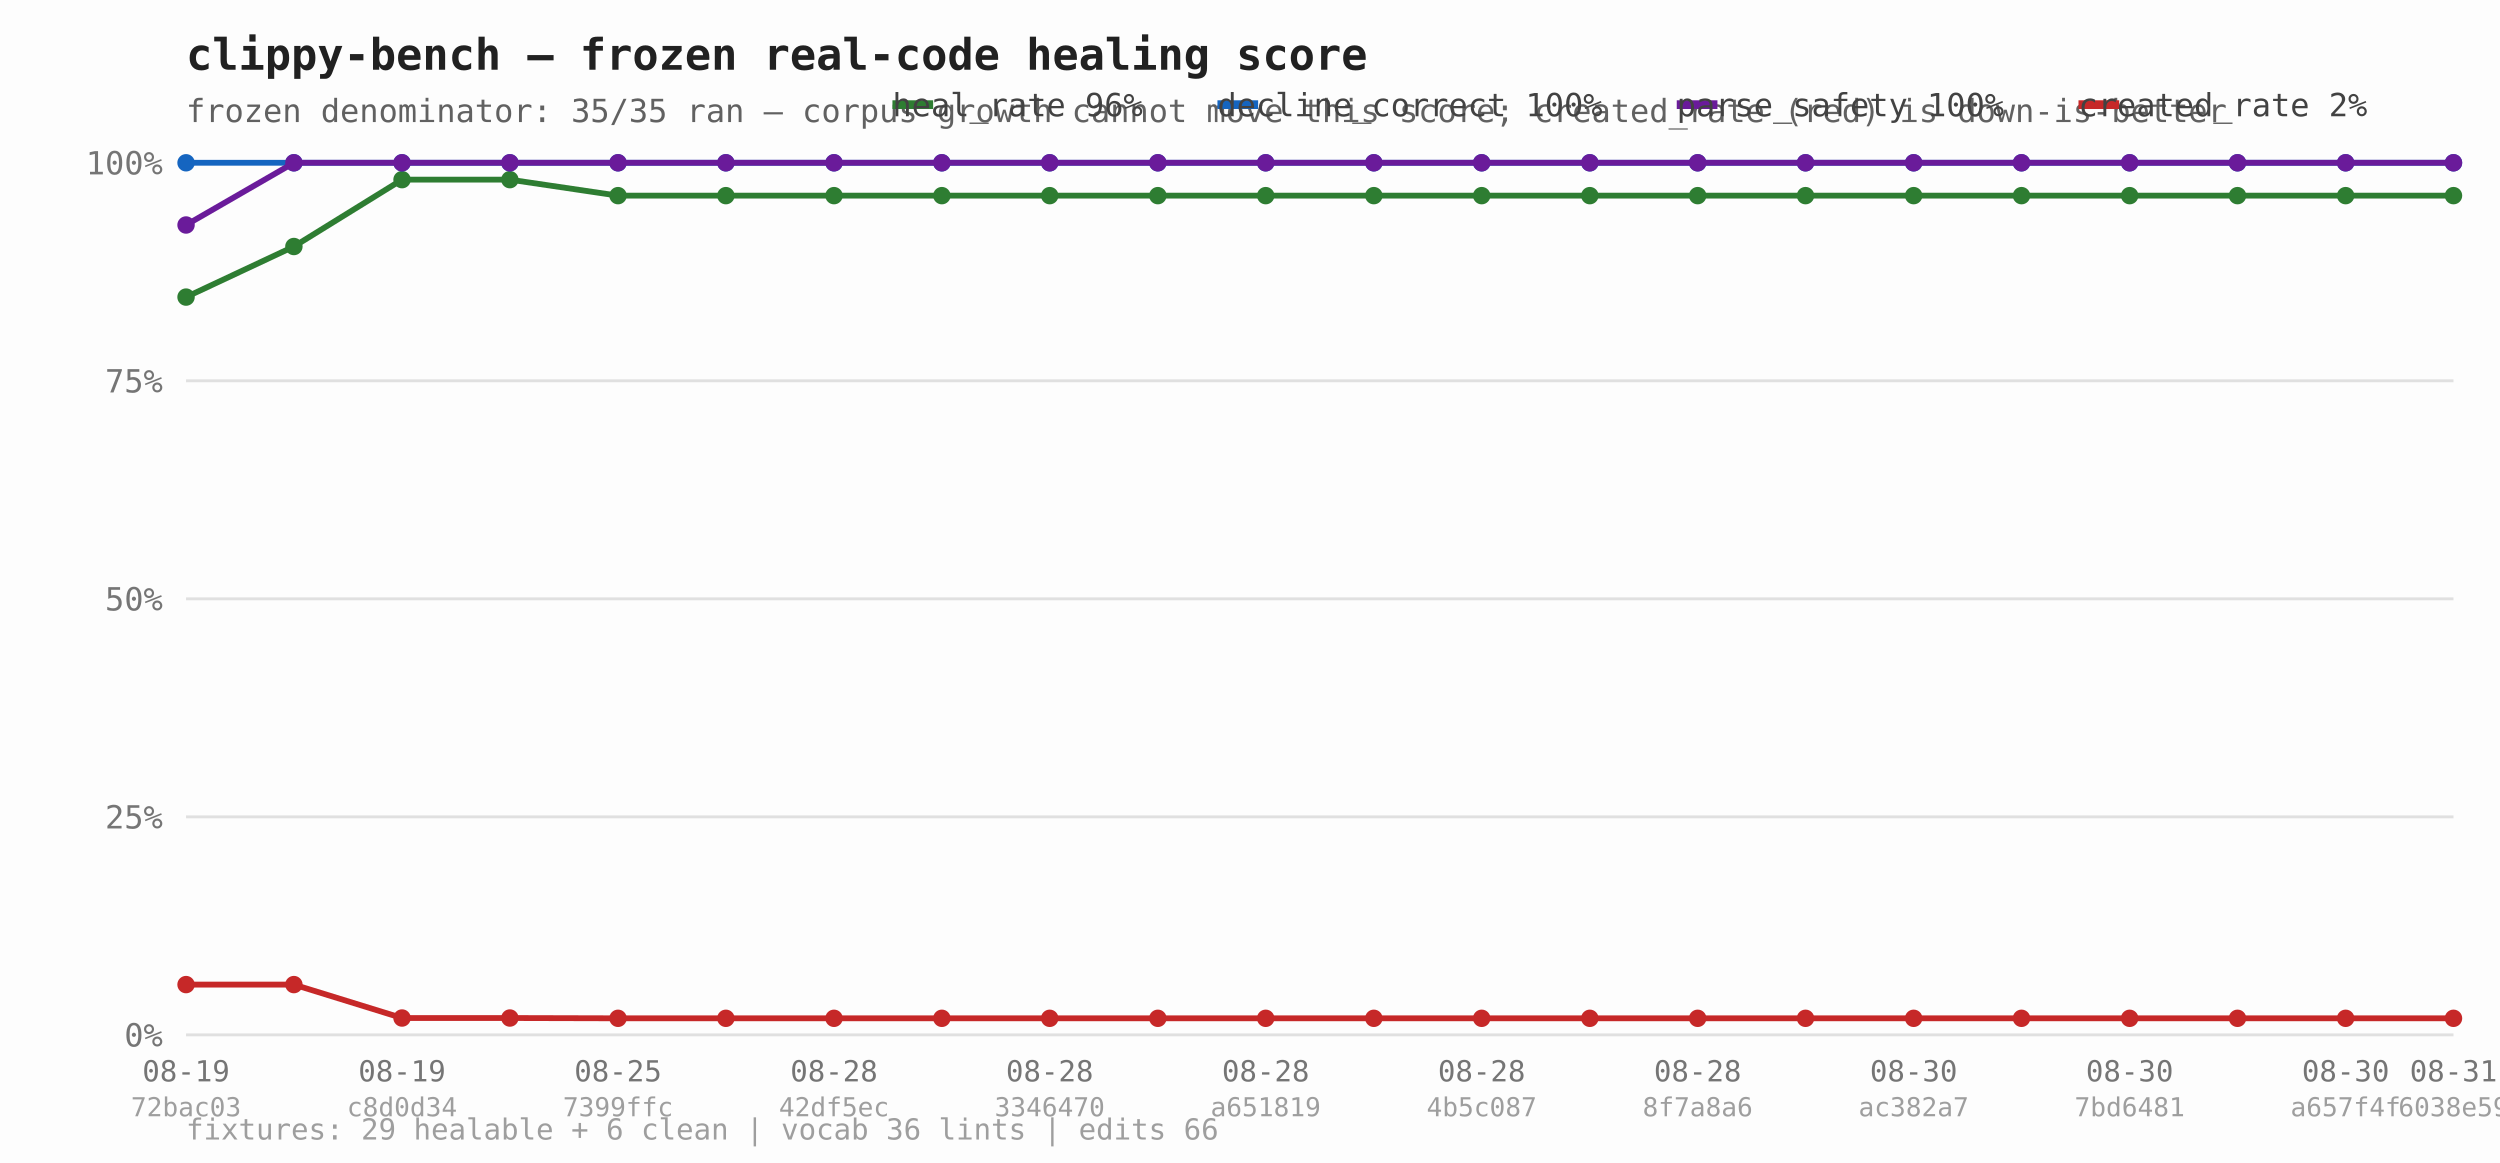
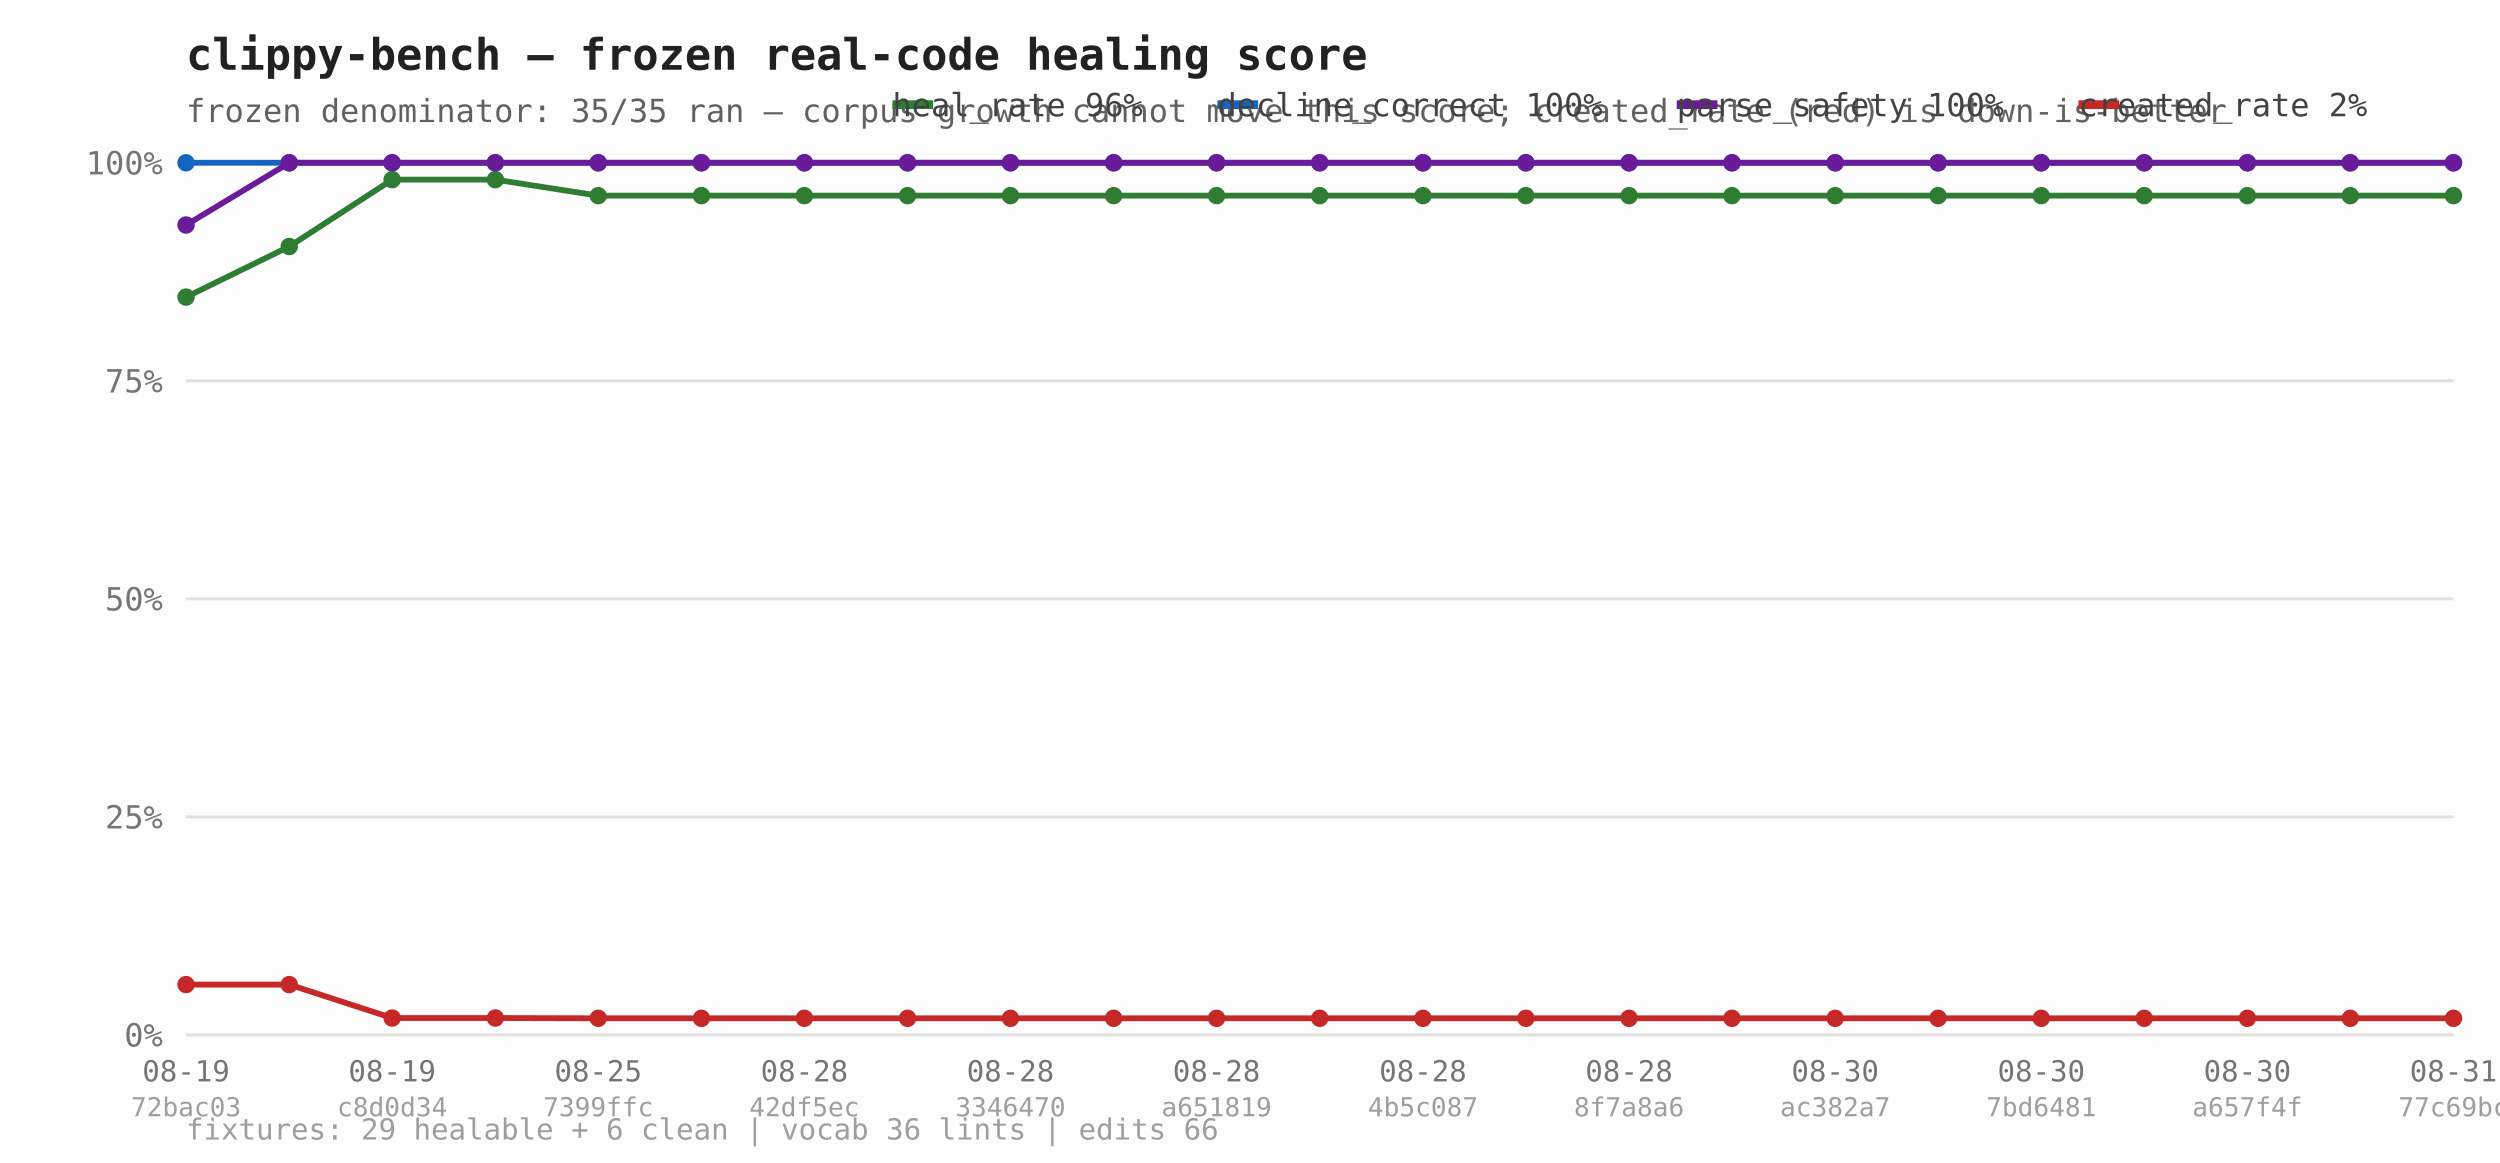
<svg xmlns="http://www.w3.org/2000/svg" width="860" height="400" viewBox="0 0 860 400" font-family="ui-monospace,Menlo,monospace">
  <rect width="100%" height="100%" fill="#fdfdfd" />
  <text x="64" y="24" font-size="15" font-weight="bold" fill="#212121">clippy-bench — frozen real-code healing score</text>
  <text x="64" y="42" font-size="11" fill="#616161">frozen denominator: 35/35 ran — corpus growth cannot move this score; created_rate (red) is down-is-better</text>
  <line x1="64" y1="356.0" x2="844" y2="356.0" stroke="#e0e0e0" stroke-width="1" />
  <text x="56" y="360.0" font-size="11" fill="#757575" text-anchor="end">0%</text>
  <line x1="64" y1="281.0" x2="844" y2="281.0" stroke="#e0e0e0" stroke-width="1" />
  <text x="56" y="285.0" font-size="11" fill="#757575" text-anchor="end">25%</text>
  <line x1="64" y1="206.0" x2="844" y2="206.0" stroke="#e0e0e0" stroke-width="1" />
  <text x="56" y="210.0" font-size="11" fill="#757575" text-anchor="end">50%</text>
  <line x1="64" y1="131.0" x2="844" y2="131.0" stroke="#e0e0e0" stroke-width="1" />
  <text x="56" y="135.0" font-size="11" fill="#757575" text-anchor="end">75%</text>
  <line x1="64" y1="56.0" x2="844" y2="56.0" stroke="#e0e0e0" stroke-width="1" />
  <text x="56" y="60.0" font-size="11" fill="#757575" text-anchor="end">100%</text>
  <line x1="715.0" y1="36" x2="729.0" y2="36" stroke="#c62828" stroke-width="3" />
  <text x="715.0" y="40" font-size="11" fill="#424242">created_rate 2%</text>
  <line x1="576.8" y1="36" x2="590.8" y2="36" stroke="#6a1b9a" stroke-width="3" />
  <text x="576.8" y="40" font-size="11" fill="#424242">parse_safety 100%</text>
  <line x1="418.8" y1="36" x2="432.8" y2="36" stroke="#1565c0" stroke-width="3" />
  <text x="418.8" y="40" font-size="11" fill="#424242">decline_correct 100%</text>
  <line x1="307.0" y1="36" x2="321.0" y2="36" stroke="#2e7d32" stroke-width="3" />
  <text x="307.0" y="40" font-size="11" fill="#424242">heal_rate 96%</text>
-   <path d="M 64.0 102.2 L 101.1 84.8 L 138.3 61.8 L 175.4 61.8 L 212.6 67.3 L 249.7 67.3 L 286.9 67.3 L 324.0 67.3 L 361.1 67.3 L 398.3 67.3 L 435.4 67.3 L 472.6 67.3 L 509.7 67.3 L 546.9 67.3 L 584.0 67.3 L 621.1 67.3 L 658.3 67.3 L 695.4 67.3 L 732.6 67.3 L 769.7 67.3 L 806.9 67.3 L 844.0 67.3" fill="none" stroke="#2e7d32" stroke-width="2" stroke-linejoin="round" stroke-linecap="round" />
+   <path d="M 64.0 102.2 L 99.5 84.8 L 134.9 61.8 L 170.4 61.8 L 205.8 67.3 L 241.3 67.3 L 276.7 67.3 L 312.2 67.3 L 347.6 67.3 L 383.1 67.3 L 418.5 67.3 L 454.0 67.3 L 489.5 67.3 L 524.9 67.3 L 560.4 67.3 L 595.8 67.3 L 631.3 67.3 L 666.7 67.3 L 702.2 67.3 L 737.6 67.3 L 773.1 67.3 L 808.5 67.3 L 844.0 67.3" fill="none" stroke="#2e7d32" stroke-width="2" stroke-linejoin="round" stroke-linecap="round" />
  <circle cx="64.0" cy="102.2" r="3" fill="#2e7d32" />
-   <circle cx="101.1" cy="84.8" r="3" fill="#2e7d32" />
-   <circle cx="138.3" cy="61.8" r="3" fill="#2e7d32" />
-   <circle cx="175.4" cy="61.8" r="3" fill="#2e7d32" />
-   <circle cx="212.6" cy="67.3" r="3" fill="#2e7d32" />
-   <circle cx="249.7" cy="67.3" r="3" fill="#2e7d32" />
-   <circle cx="286.9" cy="67.3" r="3" fill="#2e7d32" />
-   <circle cx="324.0" cy="67.3" r="3" fill="#2e7d32" />
-   <circle cx="361.1" cy="67.3" r="3" fill="#2e7d32" />
-   <circle cx="398.3" cy="67.3" r="3" fill="#2e7d32" />
-   <circle cx="435.4" cy="67.3" r="3" fill="#2e7d32" />
-   <circle cx="472.6" cy="67.3" r="3" fill="#2e7d32" />
-   <circle cx="509.7" cy="67.3" r="3" fill="#2e7d32" />
-   <circle cx="546.9" cy="67.3" r="3" fill="#2e7d32" />
-   <circle cx="584.0" cy="67.3" r="3" fill="#2e7d32" />
-   <circle cx="621.1" cy="67.3" r="3" fill="#2e7d32" />
-   <circle cx="658.3" cy="67.3" r="3" fill="#2e7d32" />
-   <circle cx="695.4" cy="67.3" r="3" fill="#2e7d32" />
-   <circle cx="732.6" cy="67.3" r="3" fill="#2e7d32" />
-   <circle cx="769.7" cy="67.3" r="3" fill="#2e7d32" />
-   <circle cx="806.9" cy="67.3" r="3" fill="#2e7d32" />
+   <circle cx="99.5" cy="84.8" r="3" fill="#2e7d32" />
+   <circle cx="134.9" cy="61.8" r="3" fill="#2e7d32" />
+   <circle cx="170.4" cy="61.8" r="3" fill="#2e7d32" />
+   <circle cx="205.8" cy="67.3" r="3" fill="#2e7d32" />
+   <circle cx="241.3" cy="67.3" r="3" fill="#2e7d32" />
+   <circle cx="276.7" cy="67.3" r="3" fill="#2e7d32" />
+   <circle cx="312.2" cy="67.3" r="3" fill="#2e7d32" />
+   <circle cx="347.6" cy="67.3" r="3" fill="#2e7d32" />
+   <circle cx="383.1" cy="67.3" r="3" fill="#2e7d32" />
+   <circle cx="418.5" cy="67.3" r="3" fill="#2e7d32" />
+   <circle cx="454.0" cy="67.3" r="3" fill="#2e7d32" />
+   <circle cx="489.5" cy="67.3" r="3" fill="#2e7d32" />
+   <circle cx="524.9" cy="67.3" r="3" fill="#2e7d32" />
+   <circle cx="560.4" cy="67.3" r="3" fill="#2e7d32" />
+   <circle cx="595.8" cy="67.3" r="3" fill="#2e7d32" />
+   <circle cx="631.3" cy="67.3" r="3" fill="#2e7d32" />
+   <circle cx="666.7" cy="67.3" r="3" fill="#2e7d32" />
+   <circle cx="702.2" cy="67.3" r="3" fill="#2e7d32" />
+   <circle cx="737.6" cy="67.3" r="3" fill="#2e7d32" />
+   <circle cx="773.1" cy="67.3" r="3" fill="#2e7d32" />
+   <circle cx="808.5" cy="67.3" r="3" fill="#2e7d32" />
  <circle cx="844.0" cy="67.3" r="3" fill="#2e7d32" />
-   <path d="M 64.0 56.0 L 101.1 56.0 L 138.3 56.0 L 175.4 56.0 L 212.6 56.0 L 249.7 56.0 L 286.9 56.0 L 324.0 56.0 L 361.1 56.0 L 398.3 56.0 L 435.4 56.0 L 472.6 56.0 L 509.7 56.0 L 546.9 56.0 L 584.0 56.0 L 621.1 56.0 L 658.3 56.0 L 695.4 56.0 L 732.6 56.0 L 769.7 56.0 L 806.9 56.0 L 844.0 56.0" fill="none" stroke="#1565c0" stroke-width="2" stroke-linejoin="round" stroke-linecap="round" />
+   <path d="M 64.0 56.0 L 99.5 56.0 L 134.9 56.0 L 170.4 56.0 L 205.8 56.0 L 241.3 56.0 L 276.7 56.0 L 312.2 56.0 L 347.6 56.0 L 383.1 56.0 L 418.5 56.0 L 454.0 56.0 L 489.5 56.0 L 524.9 56.0 L 560.4 56.0 L 595.8 56.0 L 631.3 56.0 L 666.7 56.0 L 702.2 56.0 L 737.6 56.0 L 773.1 56.0 L 808.5 56.0 L 844.0 56.0" fill="none" stroke="#1565c0" stroke-width="2" stroke-linejoin="round" stroke-linecap="round" />
  <circle cx="64.0" cy="56.0" r="3" fill="#1565c0" />
-   <circle cx="101.1" cy="56.0" r="3" fill="#1565c0" />
-   <circle cx="138.3" cy="56.0" r="3" fill="#1565c0" />
-   <circle cx="175.4" cy="56.0" r="3" fill="#1565c0" />
-   <circle cx="212.6" cy="56.0" r="3" fill="#1565c0" />
-   <circle cx="249.7" cy="56.0" r="3" fill="#1565c0" />
-   <circle cx="286.9" cy="56.0" r="3" fill="#1565c0" />
-   <circle cx="324.0" cy="56.0" r="3" fill="#1565c0" />
-   <circle cx="361.1" cy="56.0" r="3" fill="#1565c0" />
-   <circle cx="398.3" cy="56.0" r="3" fill="#1565c0" />
-   <circle cx="435.4" cy="56.0" r="3" fill="#1565c0" />
-   <circle cx="472.6" cy="56.0" r="3" fill="#1565c0" />
-   <circle cx="509.7" cy="56.0" r="3" fill="#1565c0" />
-   <circle cx="546.9" cy="56.0" r="3" fill="#1565c0" />
-   <circle cx="584.0" cy="56.0" r="3" fill="#1565c0" />
-   <circle cx="621.1" cy="56.0" r="3" fill="#1565c0" />
-   <circle cx="658.3" cy="56.0" r="3" fill="#1565c0" />
-   <circle cx="695.4" cy="56.0" r="3" fill="#1565c0" />
-   <circle cx="732.6" cy="56.0" r="3" fill="#1565c0" />
-   <circle cx="769.7" cy="56.0" r="3" fill="#1565c0" />
-   <circle cx="806.9" cy="56.0" r="3" fill="#1565c0" />
+   <circle cx="99.5" cy="56.0" r="3" fill="#1565c0" />
+   <circle cx="134.9" cy="56.0" r="3" fill="#1565c0" />
+   <circle cx="170.4" cy="56.0" r="3" fill="#1565c0" />
+   <circle cx="205.8" cy="56.0" r="3" fill="#1565c0" />
+   <circle cx="241.3" cy="56.0" r="3" fill="#1565c0" />
+   <circle cx="276.7" cy="56.0" r="3" fill="#1565c0" />
+   <circle cx="312.2" cy="56.0" r="3" fill="#1565c0" />
+   <circle cx="347.6" cy="56.0" r="3" fill="#1565c0" />
+   <circle cx="383.1" cy="56.0" r="3" fill="#1565c0" />
+   <circle cx="418.5" cy="56.0" r="3" fill="#1565c0" />
+   <circle cx="454.0" cy="56.0" r="3" fill="#1565c0" />
+   <circle cx="489.5" cy="56.0" r="3" fill="#1565c0" />
+   <circle cx="524.9" cy="56.0" r="3" fill="#1565c0" />
+   <circle cx="560.4" cy="56.0" r="3" fill="#1565c0" />
+   <circle cx="595.8" cy="56.0" r="3" fill="#1565c0" />
+   <circle cx="631.3" cy="56.0" r="3" fill="#1565c0" />
+   <circle cx="666.7" cy="56.0" r="3" fill="#1565c0" />
+   <circle cx="702.2" cy="56.0" r="3" fill="#1565c0" />
+   <circle cx="737.6" cy="56.0" r="3" fill="#1565c0" />
+   <circle cx="773.1" cy="56.0" r="3" fill="#1565c0" />
+   <circle cx="808.5" cy="56.0" r="3" fill="#1565c0" />
  <circle cx="844.0" cy="56.0" r="3" fill="#1565c0" />
-   <path d="M 64.0 77.4 L 101.1 56.0 L 138.3 56.0 L 175.4 56.0 L 212.6 56.0 L 249.7 56.0 L 286.9 56.0 L 324.0 56.0 L 361.1 56.0 L 398.3 56.0 L 435.4 56.0 L 472.6 56.0 L 509.7 56.0 L 546.9 56.0 L 584.0 56.0 L 621.1 56.0 L 658.3 56.0 L 695.4 56.0 L 732.6 56.0 L 769.7 56.0 L 806.9 56.0 L 844.0 56.0" fill="none" stroke="#6a1b9a" stroke-width="2" stroke-linejoin="round" stroke-linecap="round" />
+   <path d="M 64.0 77.4 L 99.5 56.0 L 134.9 56.0 L 170.4 56.0 L 205.8 56.0 L 241.3 56.0 L 276.7 56.0 L 312.2 56.0 L 347.6 56.0 L 383.1 56.0 L 418.5 56.0 L 454.0 56.0 L 489.5 56.0 L 524.9 56.0 L 560.4 56.0 L 595.8 56.0 L 631.3 56.0 L 666.7 56.0 L 702.2 56.0 L 737.6 56.0 L 773.1 56.0 L 808.5 56.0 L 844.0 56.0" fill="none" stroke="#6a1b9a" stroke-width="2" stroke-linejoin="round" stroke-linecap="round" />
  <circle cx="64.0" cy="77.4" r="3" fill="#6a1b9a" />
-   <circle cx="101.1" cy="56.0" r="3" fill="#6a1b9a" />
-   <circle cx="138.3" cy="56.0" r="3" fill="#6a1b9a" />
-   <circle cx="175.4" cy="56.0" r="3" fill="#6a1b9a" />
-   <circle cx="212.6" cy="56.0" r="3" fill="#6a1b9a" />
-   <circle cx="249.7" cy="56.0" r="3" fill="#6a1b9a" />
-   <circle cx="286.9" cy="56.0" r="3" fill="#6a1b9a" />
-   <circle cx="324.0" cy="56.0" r="3" fill="#6a1b9a" />
-   <circle cx="361.1" cy="56.0" r="3" fill="#6a1b9a" />
-   <circle cx="398.3" cy="56.0" r="3" fill="#6a1b9a" />
-   <circle cx="435.4" cy="56.0" r="3" fill="#6a1b9a" />
-   <circle cx="472.6" cy="56.0" r="3" fill="#6a1b9a" />
-   <circle cx="509.7" cy="56.0" r="3" fill="#6a1b9a" />
-   <circle cx="546.9" cy="56.0" r="3" fill="#6a1b9a" />
-   <circle cx="584.0" cy="56.0" r="3" fill="#6a1b9a" />
-   <circle cx="621.1" cy="56.0" r="3" fill="#6a1b9a" />
-   <circle cx="658.3" cy="56.0" r="3" fill="#6a1b9a" />
-   <circle cx="695.4" cy="56.0" r="3" fill="#6a1b9a" />
-   <circle cx="732.6" cy="56.0" r="3" fill="#6a1b9a" />
-   <circle cx="769.7" cy="56.0" r="3" fill="#6a1b9a" />
-   <circle cx="806.9" cy="56.0" r="3" fill="#6a1b9a" />
+   <circle cx="99.5" cy="56.0" r="3" fill="#6a1b9a" />
+   <circle cx="134.9" cy="56.0" r="3" fill="#6a1b9a" />
+   <circle cx="170.4" cy="56.0" r="3" fill="#6a1b9a" />
+   <circle cx="205.8" cy="56.0" r="3" fill="#6a1b9a" />
+   <circle cx="241.3" cy="56.0" r="3" fill="#6a1b9a" />
+   <circle cx="276.7" cy="56.0" r="3" fill="#6a1b9a" />
+   <circle cx="312.2" cy="56.0" r="3" fill="#6a1b9a" />
+   <circle cx="347.6" cy="56.0" r="3" fill="#6a1b9a" />
+   <circle cx="383.1" cy="56.0" r="3" fill="#6a1b9a" />
+   <circle cx="418.5" cy="56.0" r="3" fill="#6a1b9a" />
+   <circle cx="454.0" cy="56.0" r="3" fill="#6a1b9a" />
+   <circle cx="489.5" cy="56.0" r="3" fill="#6a1b9a" />
+   <circle cx="524.9" cy="56.0" r="3" fill="#6a1b9a" />
+   <circle cx="560.4" cy="56.0" r="3" fill="#6a1b9a" />
+   <circle cx="595.8" cy="56.0" r="3" fill="#6a1b9a" />
+   <circle cx="631.3" cy="56.0" r="3" fill="#6a1b9a" />
+   <circle cx="666.7" cy="56.0" r="3" fill="#6a1b9a" />
+   <circle cx="702.2" cy="56.0" r="3" fill="#6a1b9a" />
+   <circle cx="737.6" cy="56.0" r="3" fill="#6a1b9a" />
+   <circle cx="773.1" cy="56.0" r="3" fill="#6a1b9a" />
+   <circle cx="808.5" cy="56.0" r="3" fill="#6a1b9a" />
  <circle cx="844.0" cy="56.0" r="3" fill="#6a1b9a" />
-   <path d="M 64.0 338.7 L 101.1 338.7 L 138.3 350.2 L 175.4 350.2 L 212.6 350.3 L 249.7 350.3 L 286.9 350.3 L 324.0 350.3 L 361.1 350.3 L 398.3 350.3 L 435.4 350.3 L 472.6 350.3 L 509.7 350.3 L 546.9 350.3 L 584.0 350.3 L 621.1 350.3 L 658.3 350.3 L 695.4 350.3 L 732.6 350.3 L 769.7 350.3 L 806.9 350.3 L 844.0 350.3" fill="none" stroke="#c62828" stroke-width="2" stroke-linejoin="round" stroke-linecap="round" />
+   <path d="M 64.0 338.7 L 99.5 338.7 L 134.9 350.2 L 170.4 350.2 L 205.8 350.3 L 241.3 350.3 L 276.7 350.3 L 312.2 350.3 L 347.6 350.3 L 383.1 350.3 L 418.5 350.3 L 454.0 350.3 L 489.5 350.3 L 524.9 350.3 L 560.4 350.3 L 595.8 350.3 L 631.3 350.3 L 666.7 350.3 L 702.2 350.3 L 737.6 350.3 L 773.1 350.3 L 808.5 350.3 L 844.0 350.3" fill="none" stroke="#c62828" stroke-width="2" stroke-linejoin="round" stroke-linecap="round" />
  <circle cx="64.0" cy="338.7" r="3" fill="#c62828" />
-   <circle cx="101.1" cy="338.7" r="3" fill="#c62828" />
-   <circle cx="138.3" cy="350.2" r="3" fill="#c62828" />
-   <circle cx="175.4" cy="350.2" r="3" fill="#c62828" />
-   <circle cx="212.6" cy="350.3" r="3" fill="#c62828" />
-   <circle cx="249.7" cy="350.3" r="3" fill="#c62828" />
-   <circle cx="286.9" cy="350.3" r="3" fill="#c62828" />
-   <circle cx="324.0" cy="350.3" r="3" fill="#c62828" />
-   <circle cx="361.1" cy="350.3" r="3" fill="#c62828" />
-   <circle cx="398.3" cy="350.3" r="3" fill="#c62828" />
-   <circle cx="435.4" cy="350.3" r="3" fill="#c62828" />
-   <circle cx="472.6" cy="350.3" r="3" fill="#c62828" />
-   <circle cx="509.7" cy="350.3" r="3" fill="#c62828" />
-   <circle cx="546.9" cy="350.3" r="3" fill="#c62828" />
-   <circle cx="584.0" cy="350.3" r="3" fill="#c62828" />
-   <circle cx="621.1" cy="350.3" r="3" fill="#c62828" />
-   <circle cx="658.3" cy="350.3" r="3" fill="#c62828" />
-   <circle cx="695.4" cy="350.3" r="3" fill="#c62828" />
-   <circle cx="732.6" cy="350.3" r="3" fill="#c62828" />
-   <circle cx="769.7" cy="350.3" r="3" fill="#c62828" />
-   <circle cx="806.9" cy="350.3" r="3" fill="#c62828" />
+   <circle cx="99.5" cy="338.7" r="3" fill="#c62828" />
+   <circle cx="134.9" cy="350.2" r="3" fill="#c62828" />
+   <circle cx="170.4" cy="350.2" r="3" fill="#c62828" />
+   <circle cx="205.8" cy="350.3" r="3" fill="#c62828" />
+   <circle cx="241.3" cy="350.3" r="3" fill="#c62828" />
+   <circle cx="276.7" cy="350.3" r="3" fill="#c62828" />
+   <circle cx="312.2" cy="350.3" r="3" fill="#c62828" />
+   <circle cx="347.6" cy="350.3" r="3" fill="#c62828" />
+   <circle cx="383.1" cy="350.3" r="3" fill="#c62828" />
+   <circle cx="418.5" cy="350.3" r="3" fill="#c62828" />
+   <circle cx="454.0" cy="350.3" r="3" fill="#c62828" />
+   <circle cx="489.5" cy="350.3" r="3" fill="#c62828" />
+   <circle cx="524.9" cy="350.3" r="3" fill="#c62828" />
+   <circle cx="560.4" cy="350.3" r="3" fill="#c62828" />
+   <circle cx="595.8" cy="350.3" r="3" fill="#c62828" />
+   <circle cx="631.3" cy="350.3" r="3" fill="#c62828" />
+   <circle cx="666.7" cy="350.3" r="3" fill="#c62828" />
+   <circle cx="702.2" cy="350.3" r="3" fill="#c62828" />
+   <circle cx="737.6" cy="350.3" r="3" fill="#c62828" />
+   <circle cx="773.1" cy="350.3" r="3" fill="#c62828" />
+   <circle cx="808.5" cy="350.3" r="3" fill="#c62828" />
  <circle cx="844.0" cy="350.3" r="3" fill="#c62828" />
  <text x="64.0" y="372.0" font-size="10" fill="#757575" text-anchor="middle">08-19</text>
  <text x="64.0" y="384.0" font-size="9" fill="#9e9e9e" text-anchor="middle">72bac03</text>
-   <text x="138.3" y="372.0" font-size="10" fill="#757575" text-anchor="middle">08-19</text>
-   <text x="138.3" y="384.0" font-size="9" fill="#9e9e9e" text-anchor="middle">c8d0d34</text>
-   <text x="212.6" y="372.0" font-size="10" fill="#757575" text-anchor="middle">08-25</text>
-   <text x="212.6" y="384.0" font-size="9" fill="#9e9e9e" text-anchor="middle">7399ffc</text>
-   <text x="286.9" y="372.0" font-size="10" fill="#757575" text-anchor="middle">08-28</text>
-   <text x="286.9" y="384.0" font-size="9" fill="#9e9e9e" text-anchor="middle">42df5ec</text>
-   <text x="361.1" y="372.0" font-size="10" fill="#757575" text-anchor="middle">08-28</text>
-   <text x="361.1" y="384.0" font-size="9" fill="#9e9e9e" text-anchor="middle">3346470</text>
-   <text x="435.4" y="372.0" font-size="10" fill="#757575" text-anchor="middle">08-28</text>
-   <text x="435.4" y="384.0" font-size="9" fill="#9e9e9e" text-anchor="middle">a651819</text>
-   <text x="509.7" y="372.0" font-size="10" fill="#757575" text-anchor="middle">08-28</text>
-   <text x="509.7" y="384.0" font-size="9" fill="#9e9e9e" text-anchor="middle">4b5c087</text>
-   <text x="584.0" y="372.0" font-size="10" fill="#757575" text-anchor="middle">08-28</text>
-   <text x="584.0" y="384.0" font-size="9" fill="#9e9e9e" text-anchor="middle">8f7a8a6</text>
-   <text x="658.3" y="372.0" font-size="10" fill="#757575" text-anchor="middle">08-30</text>
-   <text x="658.3" y="384.0" font-size="9" fill="#9e9e9e" text-anchor="middle">ac382a7</text>
-   <text x="732.6" y="372.0" font-size="10" fill="#757575" text-anchor="middle">08-30</text>
-   <text x="732.6" y="384.0" font-size="9" fill="#9e9e9e" text-anchor="middle">7bd6481</text>
-   <text x="806.9" y="372.0" font-size="10" fill="#757575" text-anchor="middle">08-30</text>
-   <text x="806.9" y="384.0" font-size="9" fill="#9e9e9e" text-anchor="middle">a657f4f</text>
+   <text x="134.9" y="372.0" font-size="10" fill="#757575" text-anchor="middle">08-19</text>
+   <text x="134.9" y="384.0" font-size="9" fill="#9e9e9e" text-anchor="middle">c8d0d34</text>
+   <text x="205.8" y="372.0" font-size="10" fill="#757575" text-anchor="middle">08-25</text>
+   <text x="205.8" y="384.0" font-size="9" fill="#9e9e9e" text-anchor="middle">7399ffc</text>
+   <text x="276.7" y="372.0" font-size="10" fill="#757575" text-anchor="middle">08-28</text>
+   <text x="276.7" y="384.0" font-size="9" fill="#9e9e9e" text-anchor="middle">42df5ec</text>
+   <text x="347.6" y="372.0" font-size="10" fill="#757575" text-anchor="middle">08-28</text>
+   <text x="347.6" y="384.0" font-size="9" fill="#9e9e9e" text-anchor="middle">3346470</text>
+   <text x="418.5" y="372.0" font-size="10" fill="#757575" text-anchor="middle">08-28</text>
+   <text x="418.5" y="384.0" font-size="9" fill="#9e9e9e" text-anchor="middle">a651819</text>
+   <text x="489.5" y="372.0" font-size="10" fill="#757575" text-anchor="middle">08-28</text>
+   <text x="489.5" y="384.0" font-size="9" fill="#9e9e9e" text-anchor="middle">4b5c087</text>
+   <text x="560.4" y="372.0" font-size="10" fill="#757575" text-anchor="middle">08-28</text>
+   <text x="560.4" y="384.0" font-size="9" fill="#9e9e9e" text-anchor="middle">8f7a8a6</text>
+   <text x="631.3" y="372.0" font-size="10" fill="#757575" text-anchor="middle">08-30</text>
+   <text x="631.3" y="384.0" font-size="9" fill="#9e9e9e" text-anchor="middle">ac382a7</text>
+   <text x="702.2" y="372.0" font-size="10" fill="#757575" text-anchor="middle">08-30</text>
+   <text x="702.2" y="384.0" font-size="9" fill="#9e9e9e" text-anchor="middle">7bd6481</text>
+   <text x="773.1" y="372.0" font-size="10" fill="#757575" text-anchor="middle">08-30</text>
+   <text x="773.1" y="384.0" font-size="9" fill="#9e9e9e" text-anchor="middle">a657f4f</text>
  <text x="844.0" y="372.0" font-size="10" fill="#757575" text-anchor="middle">08-31</text>
-   <text x="844.0" y="384.0" font-size="9" fill="#9e9e9e" text-anchor="middle">6038e59</text>
+   <text x="844.0" y="384.0" font-size="9" fill="#9e9e9e" text-anchor="middle">77c69bc</text>
  <text x="64" y="392.0" font-size="10" fill="#9e9e9e">fixtures: 29 healable + 6 clean | vocab 36 lints | edits 66</text>
</svg>
